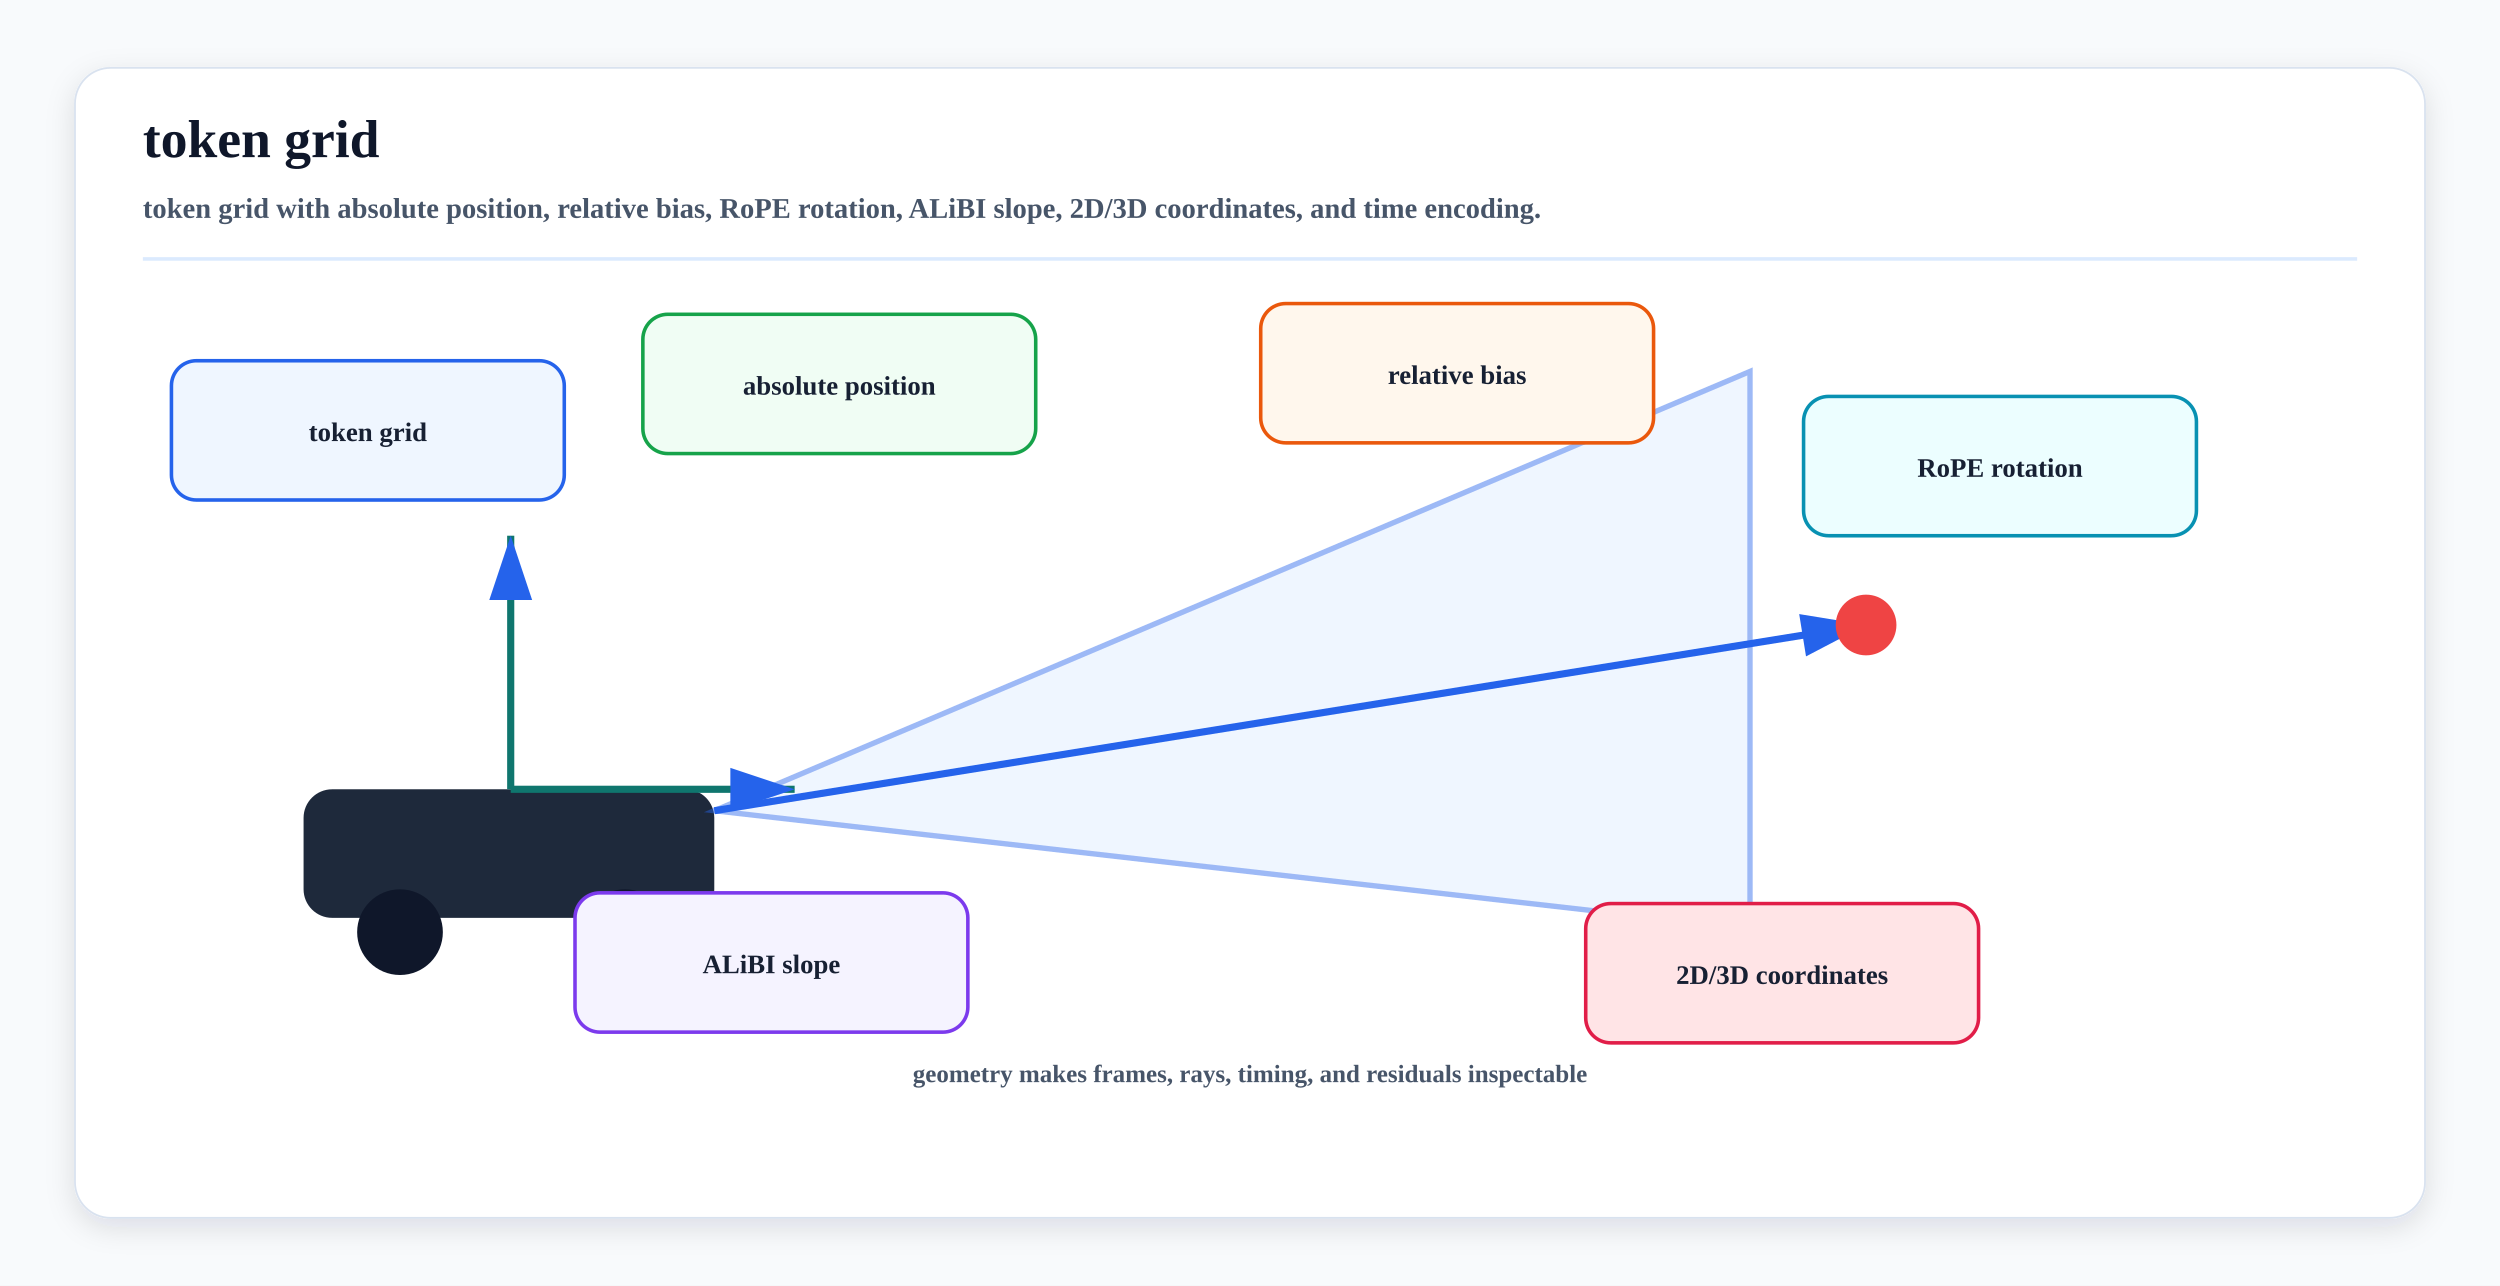
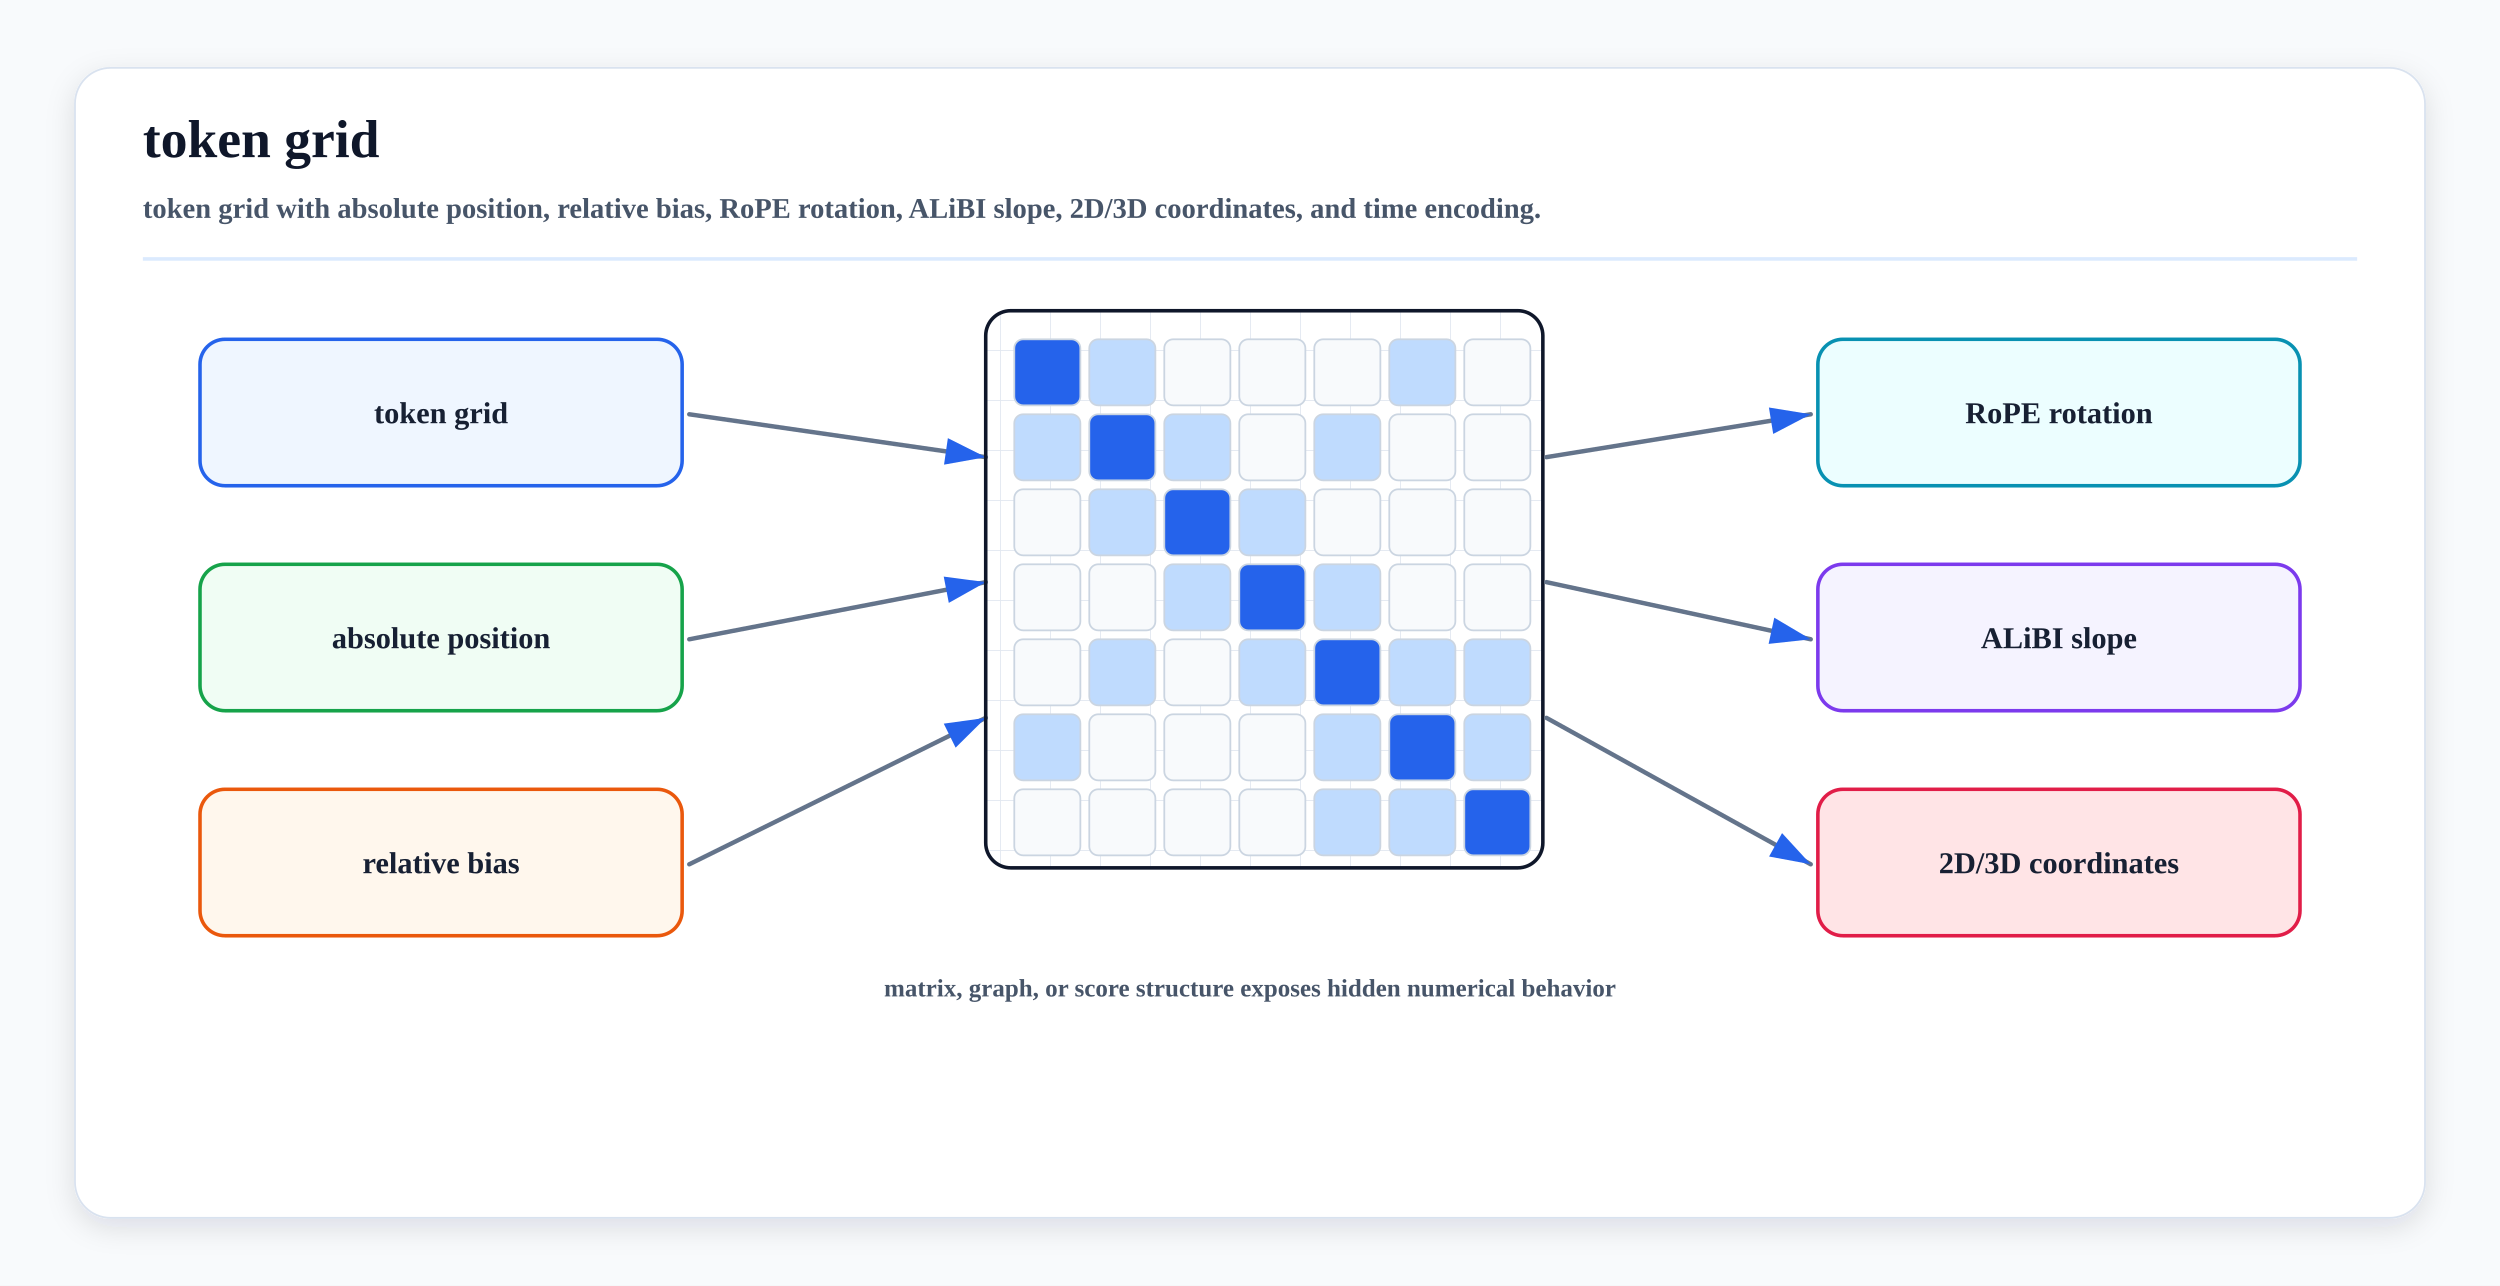
- <svg xmlns="http://www.w3.org/2000/svg" width="1400" height="720" viewBox="0 0 1400 720" role="img" aria-labelledby="title desc">
+ <svg xmlns="http://www.w3.org/2000/svg" width="1400" height="720" viewBox="0 0 1400 720" role="img" aria-labelledby="title desc" data-diagram-kind="token-grid">
  <defs>
    <marker id="arrow" markerWidth="12" markerHeight="12" refX="9" refY="3" orient="auto" markerUnits="strokeWidth">
      <path d="M0,0 L0,6 L9,3 z" fill="#2563eb" />
    </marker>
    <filter id="shadow" x="-10%" y="-10%" width="120%" height="120%">
      <feDropShadow dx="0" dy="5" stdDeviation="8" flood-color="#0f172a" flood-opacity="0.12" />
    </filter>
    <pattern id="grid" width="28" height="28" patternUnits="userSpaceOnUse">
      <path d="M28 0H0V28" fill="none" stroke="#e2e8f0" stroke-width="1" />
    </pattern>
  </defs>
  <rect width="1400" height="720" fill="#f8fafc" />
  <rect x="42" y="38" width="1316" height="644" rx="20" fill="#ffffff" stroke="#d9e2ef" filter="url(#shadow)" />
  <text x="80" y="88" font-size="30" font-weight="800" fill="#0f172a">token grid</text>
  <text x="80" y="122" font-size="16" font-weight="600" fill="#475569">token grid with absolute position, relative bias, RoPE rotation, ALiBI slope, 2D/3D coordinates, and time encoding.</text>
  <rect x="80" y="144" width="1240" height="2" fill="#dbeafe" />
-   <rect x="170" y="442" width="230" height="72" rx="16" fill="#1e293b" />
-   <circle cx="224" cy="522" r="24" fill="#0f172a" />
-   <circle cx="350" cy="522" r="24" fill="#0f172a" />
-   <polygon points="400,454 980,208 980,520" fill="#dbeafe" opacity="0.45" stroke="#2563eb" stroke-width="3" />
-   <line x1="400" y1="454" x2="1045" y2="350" stroke="#2563eb" stroke-width="4" marker-end="url(#arrow)" />
-   <circle cx="1045" cy="350" r="17" fill="#ef4444" />
-   <line x1="286" y1="442" x2="286" y2="300" stroke="#0f766e" stroke-width="4" marker-end="url(#arrow)" />
-   <line x1="286" y1="442" x2="445" y2="442" stroke="#0f766e" stroke-width="4" marker-end="url(#arrow)" />
-   <rect x="96" y="202" width="220" height="78" rx="14" fill="#eff6ff" stroke="#2563eb" stroke-width="2" />
-   <text x="206" y="247" text-anchor="middle" font-size="15" font-weight="700" fill="#172033">token grid</text>
-   <rect x="360" y="176" width="220" height="78" rx="14" fill="#f0fdf4" stroke="#16a34a" stroke-width="2" />
-   <text x="470" y="221" text-anchor="middle" font-size="15" font-weight="700" fill="#172033">absolute position</text>
-   <rect x="706" y="170" width="220" height="78" rx="14" fill="#fff7ed" stroke="#ea580c" stroke-width="2" />
-   <text x="816" y="215" text-anchor="middle" font-size="15" font-weight="700" fill="#172033">relative bias</text>
-   <rect x="1010" y="222" width="220" height="78" rx="14" fill="#ecfeff" stroke="#0891b2" stroke-width="2" />
-   <text x="1120" y="267" text-anchor="middle" font-size="15" font-weight="700" fill="#172033">RoPE rotation</text>
-   <rect x="322" y="500" width="220" height="78" rx="14" fill="#f5f3ff" stroke="#7c3aed" stroke-width="2" />
-   <text x="432" y="545" text-anchor="middle" font-size="15" font-weight="700" fill="#172033">ALiBI slope</text>
-   <rect x="888" y="506" width="220" height="78" rx="14" fill="#ffe4e6" stroke="#e11d48" stroke-width="2" />
-   <text x="998" y="551" text-anchor="middle" font-size="15" font-weight="700" fill="#172033">2D/3D coordinates</text>
-   <text x="700" y="606" text-anchor="middle" font-size="14" font-weight="600" fill="#475569">geometry makes frames, rays, timing, and residuals inspectable</text>
+   <rect x="112" y="190" width="270" height="82" rx="14" fill="#eff6ff" stroke="#2563eb" stroke-width="2" />
+   <text x="247" y="237" text-anchor="middle" font-size="17" font-weight="700" fill="#172033">token grid</text>
+   <rect x="112" y="316" width="270" height="82" rx="14" fill="#f0fdf4" stroke="#16a34a" stroke-width="2" />
+   <text x="247" y="363" text-anchor="middle" font-size="17" font-weight="700" fill="#172033">absolute position</text>
+   <rect x="112" y="442" width="270" height="82" rx="14" fill="#fff7ed" stroke="#ea580c" stroke-width="2" />
+   <text x="247" y="489" text-anchor="middle" font-size="17" font-weight="700" fill="#172033">relative bias</text>
+   <line x1="386" y1="232" x2="552" y2="256" stroke="#64748b" stroke-width="2.5" stroke-linecap="round" marker-end="url(#arrow)" />
+   <line x1="386" y1="358" x2="552" y2="326" stroke="#64748b" stroke-width="2.5" stroke-linecap="round" marker-end="url(#arrow)" />
+   <line x1="386" y1="484" x2="552" y2="402" stroke="#64748b" stroke-width="2.5" stroke-linecap="round" marker-end="url(#arrow)" />
+   <rect x="552" y="174" width="312" height="312" rx="14" fill="url(#grid)" stroke="#0f172a" stroke-width="2" />
+   <rect x="568" y="190" width="37" height="37" rx="5" fill="#2563eb" stroke="#cbd5e1" />
+   <rect x="610" y="190" width="37" height="37" rx="5" fill="#bfdbfe" stroke="#cbd5e1" />
+   <rect x="652" y="190" width="37" height="37" rx="5" fill="#f8fafc" stroke="#cbd5e1" />
+   <rect x="694" y="190" width="37" height="37" rx="5" fill="#f8fafc" stroke="#cbd5e1" />
+   <rect x="736" y="190" width="37" height="37" rx="5" fill="#f8fafc" stroke="#cbd5e1" />
+   <rect x="778" y="190" width="37" height="37" rx="5" fill="#bfdbfe" stroke="#cbd5e1" />
+   <rect x="820" y="190" width="37" height="37" rx="5" fill="#f8fafc" stroke="#cbd5e1" />
+   <rect x="568" y="232" width="37" height="37" rx="5" fill="#bfdbfe" stroke="#cbd5e1" />
+   <rect x="610" y="232" width="37" height="37" rx="5" fill="#2563eb" stroke="#cbd5e1" />
+   <rect x="652" y="232" width="37" height="37" rx="5" fill="#bfdbfe" stroke="#cbd5e1" />
+   <rect x="694" y="232" width="37" height="37" rx="5" fill="#f8fafc" stroke="#cbd5e1" />
+   <rect x="736" y="232" width="37" height="37" rx="5" fill="#bfdbfe" stroke="#cbd5e1" />
+   <rect x="778" y="232" width="37" height="37" rx="5" fill="#f8fafc" stroke="#cbd5e1" />
+   <rect x="820" y="232" width="37" height="37" rx="5" fill="#f8fafc" stroke="#cbd5e1" />
+   <rect x="568" y="274" width="37" height="37" rx="5" fill="#f8fafc" stroke="#cbd5e1" />
+   <rect x="610" y="274" width="37" height="37" rx="5" fill="#bfdbfe" stroke="#cbd5e1" />
+   <rect x="652" y="274" width="37" height="37" rx="5" fill="#2563eb" stroke="#cbd5e1" />
+   <rect x="694" y="274" width="37" height="37" rx="5" fill="#bfdbfe" stroke="#cbd5e1" />
+   <rect x="736" y="274" width="37" height="37" rx="5" fill="#f8fafc" stroke="#cbd5e1" />
+   <rect x="778" y="274" width="37" height="37" rx="5" fill="#f8fafc" stroke="#cbd5e1" />
+   <rect x="820" y="274" width="37" height="37" rx="5" fill="#f8fafc" stroke="#cbd5e1" />
+   <rect x="568" y="316" width="37" height="37" rx="5" fill="#f8fafc" stroke="#cbd5e1" />
+   <rect x="610" y="316" width="37" height="37" rx="5" fill="#f8fafc" stroke="#cbd5e1" />
+   <rect x="652" y="316" width="37" height="37" rx="5" fill="#bfdbfe" stroke="#cbd5e1" />
+   <rect x="694" y="316" width="37" height="37" rx="5" fill="#2563eb" stroke="#cbd5e1" />
+   <rect x="736" y="316" width="37" height="37" rx="5" fill="#bfdbfe" stroke="#cbd5e1" />
+   <rect x="778" y="316" width="37" height="37" rx="5" fill="#f8fafc" stroke="#cbd5e1" />
+   <rect x="820" y="316" width="37" height="37" rx="5" fill="#f8fafc" stroke="#cbd5e1" />
+   <rect x="568" y="358" width="37" height="37" rx="5" fill="#f8fafc" stroke="#cbd5e1" />
+   <rect x="610" y="358" width="37" height="37" rx="5" fill="#bfdbfe" stroke="#cbd5e1" />
+   <rect x="652" y="358" width="37" height="37" rx="5" fill="#f8fafc" stroke="#cbd5e1" />
+   <rect x="694" y="358" width="37" height="37" rx="5" fill="#bfdbfe" stroke="#cbd5e1" />
+   <rect x="736" y="358" width="37" height="37" rx="5" fill="#2563eb" stroke="#cbd5e1" />
+   <rect x="778" y="358" width="37" height="37" rx="5" fill="#bfdbfe" stroke="#cbd5e1" />
+   <rect x="820" y="358" width="37" height="37" rx="5" fill="#bfdbfe" stroke="#cbd5e1" />
+   <rect x="568" y="400" width="37" height="37" rx="5" fill="#bfdbfe" stroke="#cbd5e1" />
+   <rect x="610" y="400" width="37" height="37" rx="5" fill="#f8fafc" stroke="#cbd5e1" />
+   <rect x="652" y="400" width="37" height="37" rx="5" fill="#f8fafc" stroke="#cbd5e1" />
+   <rect x="694" y="400" width="37" height="37" rx="5" fill="#f8fafc" stroke="#cbd5e1" />
+   <rect x="736" y="400" width="37" height="37" rx="5" fill="#bfdbfe" stroke="#cbd5e1" />
+   <rect x="778" y="400" width="37" height="37" rx="5" fill="#2563eb" stroke="#cbd5e1" />
+   <rect x="820" y="400" width="37" height="37" rx="5" fill="#bfdbfe" stroke="#cbd5e1" />
+   <rect x="568" y="442" width="37" height="37" rx="5" fill="#f8fafc" stroke="#cbd5e1" />
+   <rect x="610" y="442" width="37" height="37" rx="5" fill="#f8fafc" stroke="#cbd5e1" />
+   <rect x="652" y="442" width="37" height="37" rx="5" fill="#f8fafc" stroke="#cbd5e1" />
+   <rect x="694" y="442" width="37" height="37" rx="5" fill="#f8fafc" stroke="#cbd5e1" />
+   <rect x="736" y="442" width="37" height="37" rx="5" fill="#bfdbfe" stroke="#cbd5e1" />
+   <rect x="778" y="442" width="37" height="37" rx="5" fill="#bfdbfe" stroke="#cbd5e1" />
+   <rect x="820" y="442" width="37" height="37" rx="5" fill="#2563eb" stroke="#cbd5e1" />
+   <line x1="866" y1="256" x2="1014" y2="232" stroke="#64748b" stroke-width="2.5" stroke-linecap="round" marker-end="url(#arrow)" />
+   <line x1="866" y1="326" x2="1014" y2="358" stroke="#64748b" stroke-width="2.5" stroke-linecap="round" marker-end="url(#arrow)" />
+   <line x1="866" y1="402" x2="1014" y2="484" stroke="#64748b" stroke-width="2.5" stroke-linecap="round" marker-end="url(#arrow)" />
+   <rect x="1018" y="190" width="270" height="82" rx="14" fill="#ecfeff" stroke="#0891b2" stroke-width="2" />
+   <text x="1153" y="237" text-anchor="middle" font-size="17" font-weight="700" fill="#172033">RoPE rotation</text>
+   <rect x="1018" y="316" width="270" height="82" rx="14" fill="#f5f3ff" stroke="#7c3aed" stroke-width="2" />
+   <text x="1153" y="363" text-anchor="middle" font-size="17" font-weight="700" fill="#172033">ALiBI slope</text>
+   <rect x="1018" y="442" width="270" height="82" rx="14" fill="#ffe4e6" stroke="#e11d48" stroke-width="2" />
+   <text x="1153" y="489" text-anchor="middle" font-size="17" font-weight="700" fill="#172033">2D/3D coordinates</text>
+   <text x="700" y="558" text-anchor="middle" font-size="14" font-weight="600" fill="#475569">matrix, graph, or score structure exposes hidden numerical behavior</text>
</svg>
